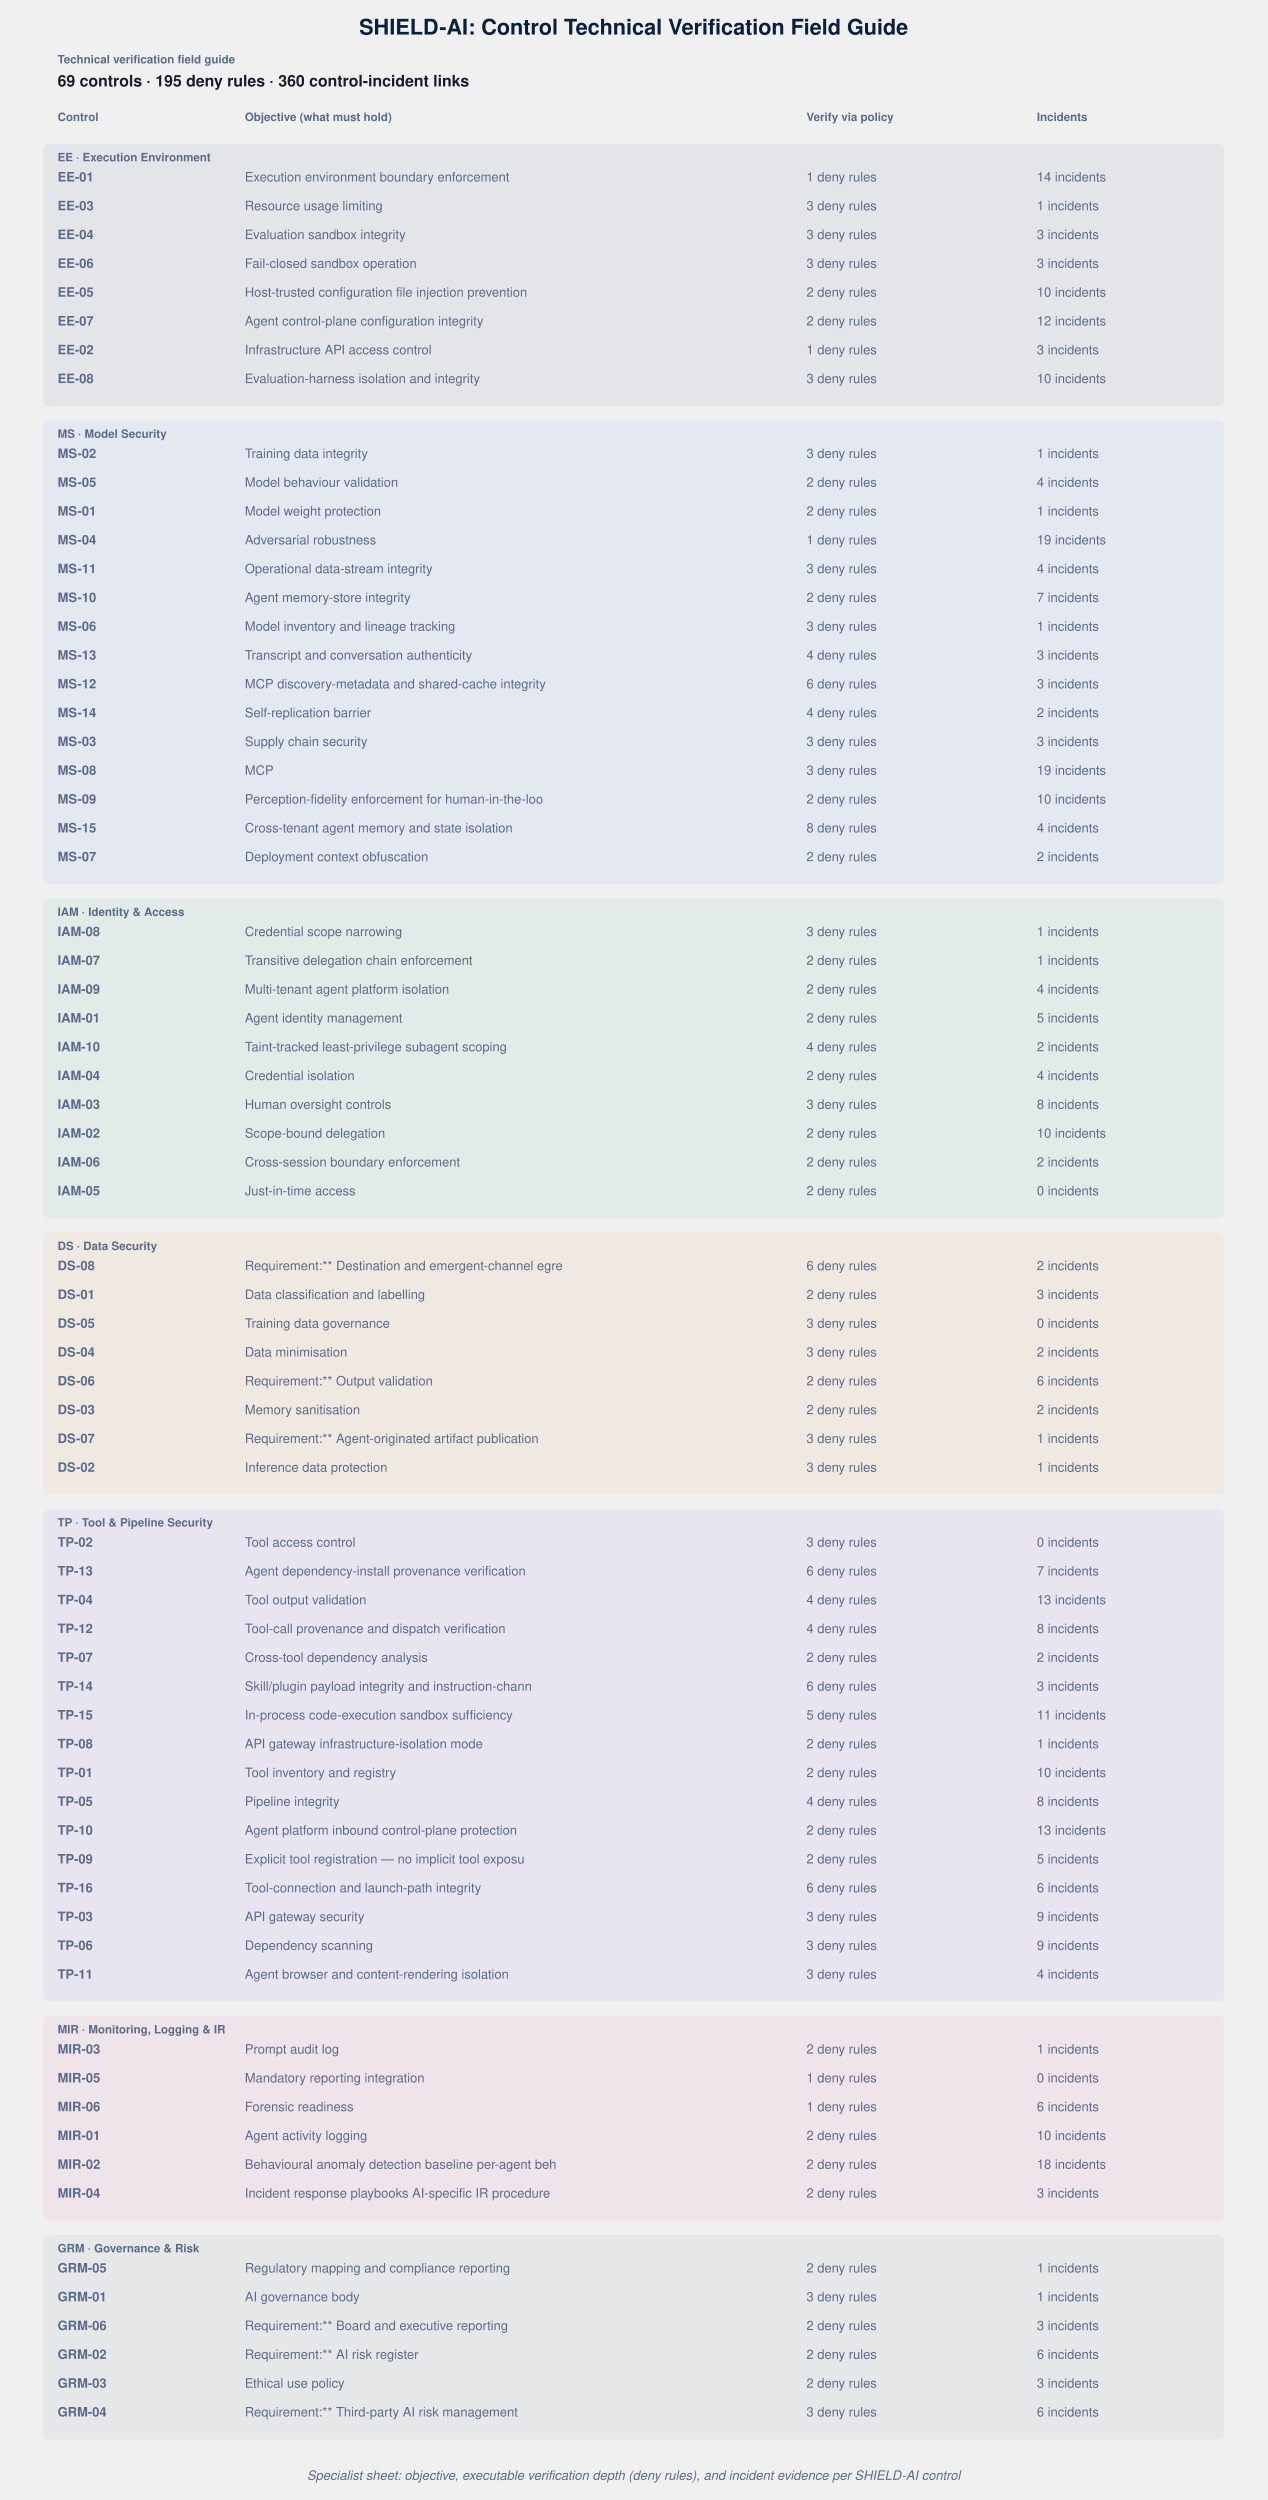
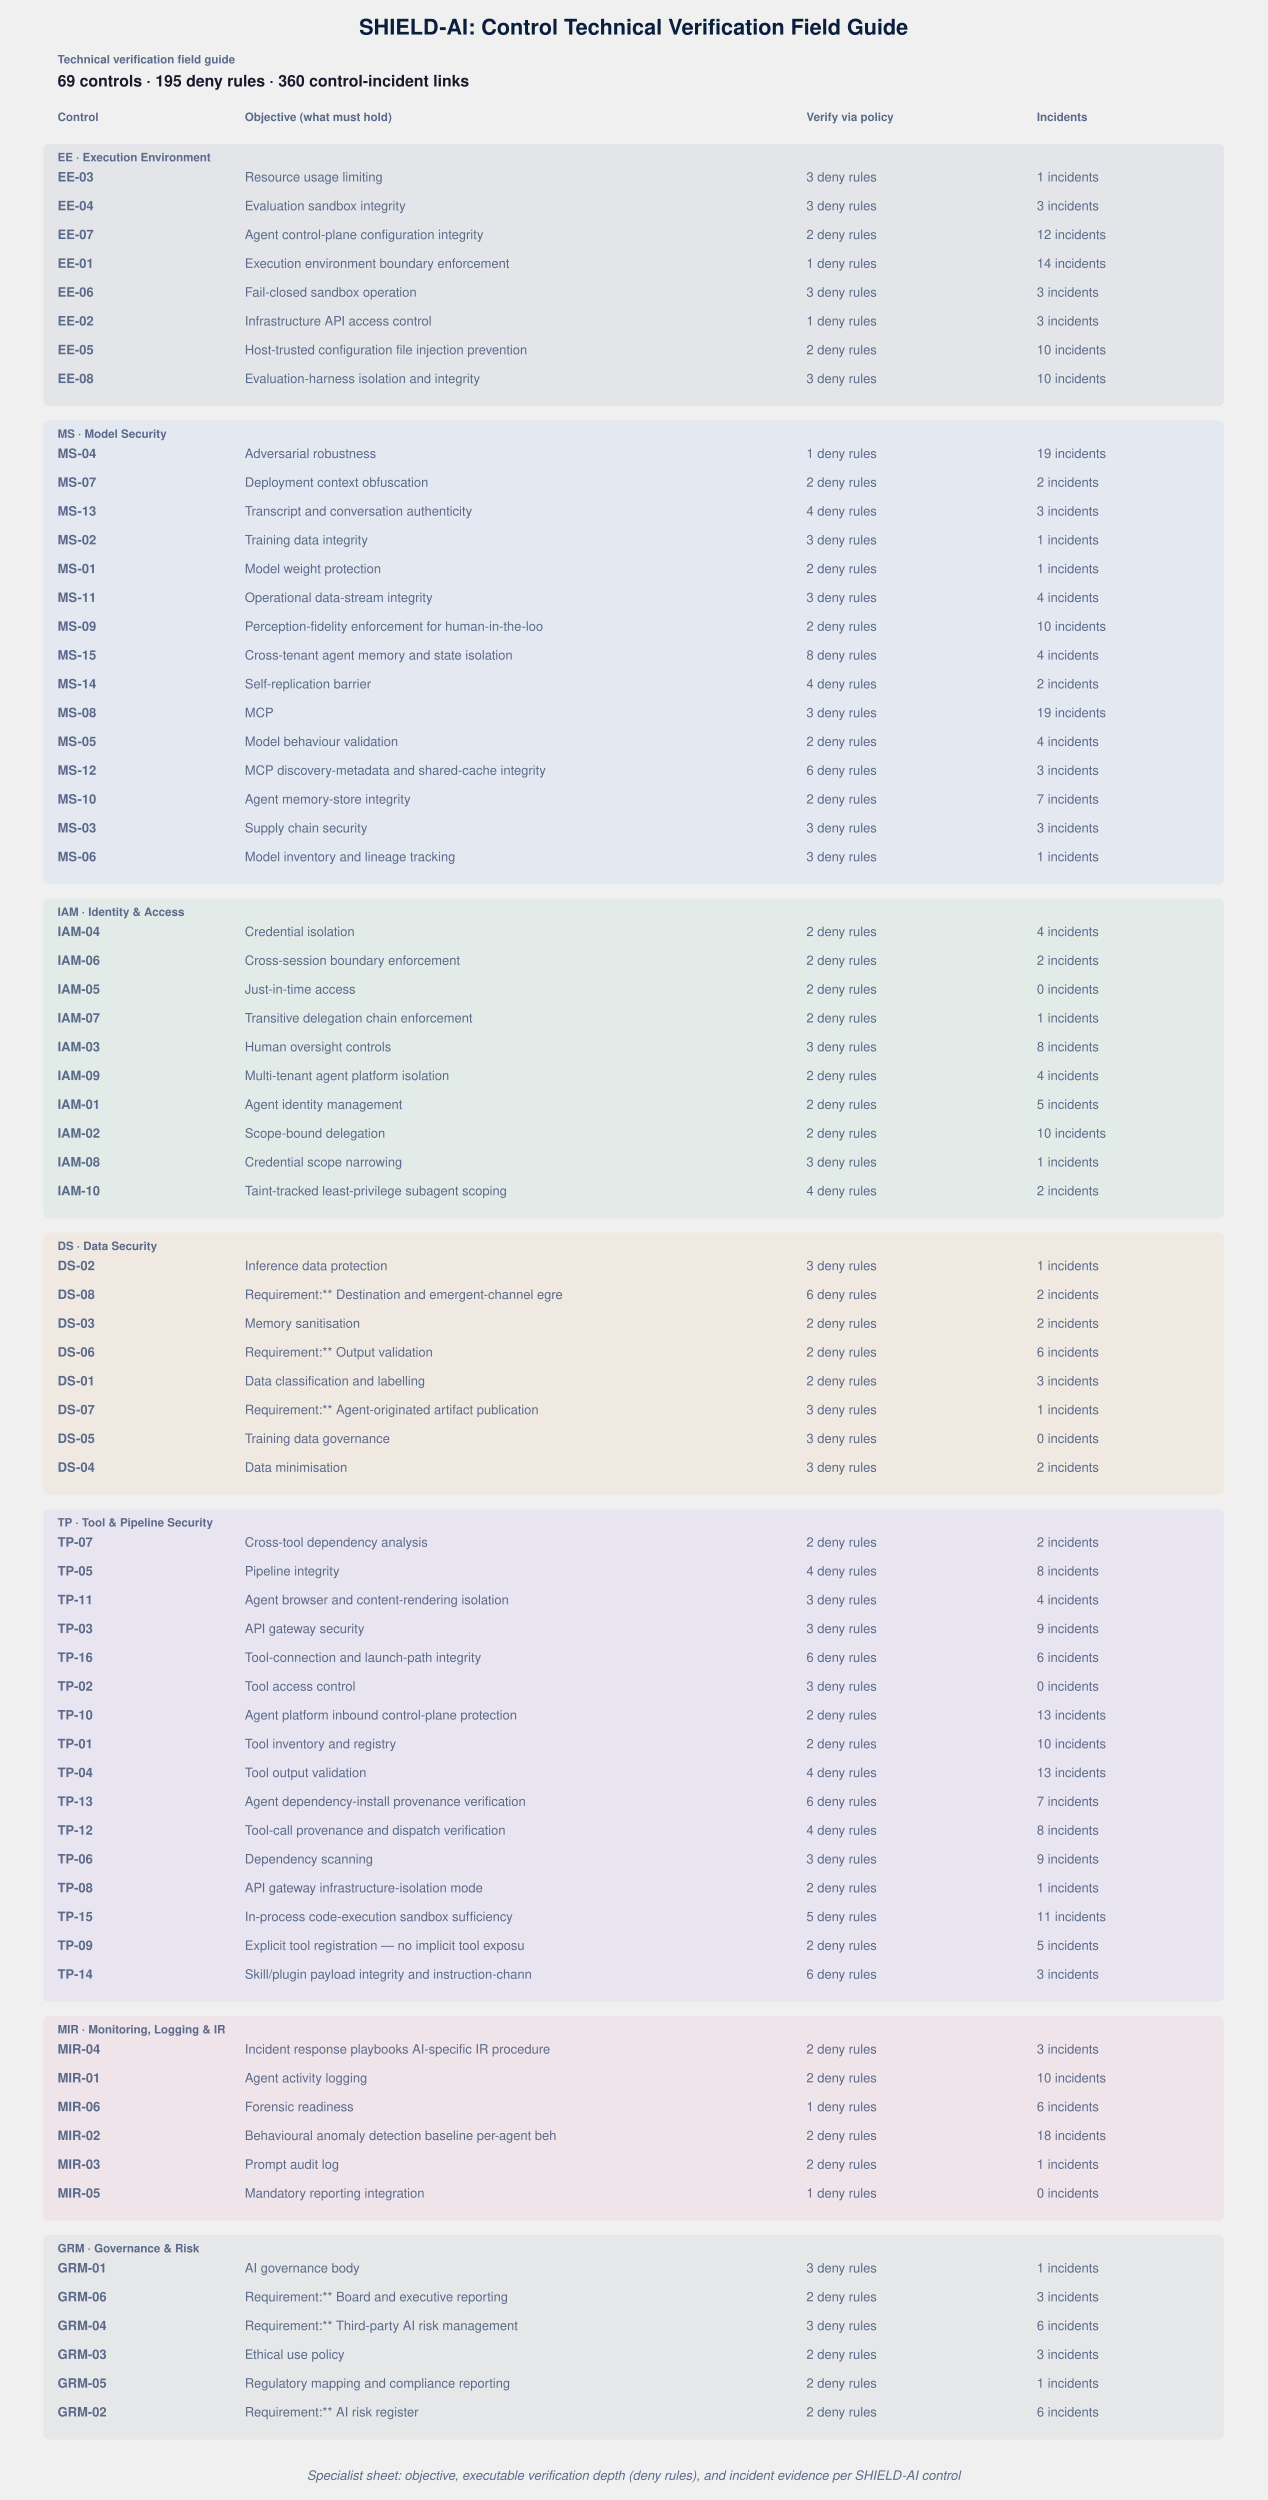
<svg xmlns="http://www.w3.org/2000/svg" viewBox="0 0 880 1736" width="100%" height="100%">
  <style>
    text { font-family: 'Helvetica Neue', Helvetica, Arial, sans-serif; }
    .title { font-size: 15px; font-weight: bold; fill: #0a1e3d; }
    .label { font-size: 11px; fill: #1a1a2e; }
    .sm { font-size: 9px; fill: #5a6a8a; }
    .cap { font-size: 8px; font-weight: bold; text-transform: uppercase; fill: #5a6a8a; }
    .white { fill: #ffffff; }
  </style>
  <text x="440.0" y="24" text-anchor="middle" class="title">SHIELD-AI: Control Technical Verification Field Guide</text>
  <text x="40" y="44" class="cap">Technical verification field guide</text>
  <text x="40" y="60" class="label" font-weight="bold">69 controls · 195 deny rules · 360 control-incident links</text>
  <text x="40" y="84" class="cap">Control</text>
  <text x="170" y="84" class="cap">Objective (what must hold)</text>
  <text x="560" y="84" class="cap">Verify via policy</text>
  <text x="720" y="84" class="cap">Incidents</text>
  <rect x="30" y="100" width="820" height="182" rx="4" fill="#1a3a6b" opacity="0.06" />
  <text x="40" y="112" class="cap" fill="#1a3a6b">EE · Execution Environment</text>
-   <text x="40" y="126" class="sm" font-weight="bold" fill="#1a3a6b">EE-01</text>
-   <text x="170" y="126" class="sm">Execution environment boundary enforcement</text>
-   <text x="560" y="126" class="sm">1 deny rules</text>
-   <text x="720" y="126" class="sm">14 incidents</text>
-   <text x="40" y="146" class="sm" font-weight="bold" fill="#1a3a6b">EE-03</text>
-   <text x="170" y="146" class="sm">Resource usage limiting</text>
+   <text x="40" y="126" class="sm" font-weight="bold" fill="#1a3a6b">EE-03</text>
+   <text x="170" y="126" class="sm">Resource usage limiting</text>
+   <text x="560" y="126" class="sm">3 deny rules</text>
+   <text x="720" y="126" class="sm">1 incidents</text>
+   <text x="40" y="146" class="sm" font-weight="bold" fill="#1a3a6b">EE-04</text>
+   <text x="170" y="146" class="sm">Evaluation sandbox integrity</text>
  <text x="560" y="146" class="sm">3 deny rules</text>
-   <text x="720" y="146" class="sm">1 incidents</text>
-   <text x="40" y="166" class="sm" font-weight="bold" fill="#1a3a6b">EE-04</text>
-   <text x="170" y="166" class="sm">Evaluation sandbox integrity</text>
-   <text x="560" y="166" class="sm">3 deny rules</text>
-   <text x="720" y="166" class="sm">3 incidents</text>
-   <text x="40" y="186" class="sm" font-weight="bold" fill="#1a3a6b">EE-06</text>
-   <text x="170" y="186" class="sm">Fail-closed sandbox operation</text>
-   <text x="560" y="186" class="sm">3 deny rules</text>
-   <text x="720" y="186" class="sm">3 incidents</text>
-   <text x="40" y="206" class="sm" font-weight="bold" fill="#1a3a6b">EE-05</text>
-   <text x="170" y="206" class="sm">Host-trusted configuration file injection prevention</text>
-   <text x="560" y="206" class="sm">2 deny rules</text>
-   <text x="720" y="206" class="sm">10 incidents</text>
-   <text x="40" y="226" class="sm" font-weight="bold" fill="#1a3a6b">EE-07</text>
-   <text x="170" y="226" class="sm">Agent control-plane configuration integrity</text>
-   <text x="560" y="226" class="sm">2 deny rules</text>
-   <text x="720" y="226" class="sm">12 incidents</text>
-   <text x="40" y="246" class="sm" font-weight="bold" fill="#1a3a6b">EE-02</text>
-   <text x="170" y="246" class="sm">Infrastructure API access control</text>
-   <text x="560" y="246" class="sm">1 deny rules</text>
-   <text x="720" y="246" class="sm">3 incidents</text>
+   <text x="720" y="146" class="sm">3 incidents</text>
+   <text x="40" y="166" class="sm" font-weight="bold" fill="#1a3a6b">EE-07</text>
+   <text x="170" y="166" class="sm">Agent control-plane configuration integrity</text>
+   <text x="560" y="166" class="sm">2 deny rules</text>
+   <text x="720" y="166" class="sm">12 incidents</text>
+   <text x="40" y="186" class="sm" font-weight="bold" fill="#1a3a6b">EE-01</text>
+   <text x="170" y="186" class="sm">Execution environment boundary enforcement</text>
+   <text x="560" y="186" class="sm">1 deny rules</text>
+   <text x="720" y="186" class="sm">14 incidents</text>
+   <text x="40" y="206" class="sm" font-weight="bold" fill="#1a3a6b">EE-06</text>
+   <text x="170" y="206" class="sm">Fail-closed sandbox operation</text>
+   <text x="560" y="206" class="sm">3 deny rules</text>
+   <text x="720" y="206" class="sm">3 incidents</text>
+   <text x="40" y="226" class="sm" font-weight="bold" fill="#1a3a6b">EE-02</text>
+   <text x="170" y="226" class="sm">Infrastructure API access control</text>
+   <text x="560" y="226" class="sm">1 deny rules</text>
+   <text x="720" y="226" class="sm">3 incidents</text>
+   <text x="40" y="246" class="sm" font-weight="bold" fill="#1a3a6b">EE-05</text>
+   <text x="170" y="246" class="sm">Host-trusted configuration file injection prevention</text>
+   <text x="560" y="246" class="sm">2 deny rules</text>
+   <text x="720" y="246" class="sm">10 incidents</text>
  <text x="40" y="266" class="sm" font-weight="bold" fill="#1a3a6b">EE-08</text>
  <text x="170" y="266" class="sm">Evaluation-harness isolation and integrity</text>
  <text x="560" y="266" class="sm">3 deny rules</text>
  <text x="720" y="266" class="sm">10 incidents</text>
  <rect x="30" y="292" width="820" height="322" rx="4" fill="#2563eb" opacity="0.06" />
  <text x="40" y="304" class="cap" fill="#2563eb">MS · Model Security</text>
-   <text x="40" y="318" class="sm" font-weight="bold" fill="#2563eb">MS-02</text>
-   <text x="170" y="318" class="sm">Training data integrity</text>
-   <text x="560" y="318" class="sm">3 deny rules</text>
-   <text x="720" y="318" class="sm">1 incidents</text>
-   <text x="40" y="338" class="sm" font-weight="bold" fill="#2563eb">MS-05</text>
-   <text x="170" y="338" class="sm">Model behaviour validation</text>
+   <text x="40" y="318" class="sm" font-weight="bold" fill="#2563eb">MS-04</text>
+   <text x="170" y="318" class="sm">Adversarial robustness</text>
+   <text x="560" y="318" class="sm">1 deny rules</text>
+   <text x="720" y="318" class="sm">19 incidents</text>
+   <text x="40" y="338" class="sm" font-weight="bold" fill="#2563eb">MS-07</text>
+   <text x="170" y="338" class="sm">Deployment context obfuscation</text>
  <text x="560" y="338" class="sm">2 deny rules</text>
-   <text x="720" y="338" class="sm">4 incidents</text>
-   <text x="40" y="358" class="sm" font-weight="bold" fill="#2563eb">MS-01</text>
-   <text x="170" y="358" class="sm">Model weight protection</text>
-   <text x="560" y="358" class="sm">2 deny rules</text>
-   <text x="720" y="358" class="sm">1 incidents</text>
-   <text x="40" y="378" class="sm" font-weight="bold" fill="#2563eb">MS-04</text>
-   <text x="170" y="378" class="sm">Adversarial robustness</text>
-   <text x="560" y="378" class="sm">1 deny rules</text>
-   <text x="720" y="378" class="sm">19 incidents</text>
-   <text x="40" y="398" class="sm" font-weight="bold" fill="#2563eb">MS-11</text>
-   <text x="170" y="398" class="sm">Operational data-stream integrity</text>
-   <text x="560" y="398" class="sm">3 deny rules</text>
-   <text x="720" y="398" class="sm">4 incidents</text>
-   <text x="40" y="418" class="sm" font-weight="bold" fill="#2563eb">MS-10</text>
-   <text x="170" y="418" class="sm">Agent memory-store integrity</text>
-   <text x="560" y="418" class="sm">2 deny rules</text>
-   <text x="720" y="418" class="sm">7 incidents</text>
-   <text x="40" y="438" class="sm" font-weight="bold" fill="#2563eb">MS-06</text>
-   <text x="170" y="438" class="sm">Model inventory and lineage tracking</text>
-   <text x="560" y="438" class="sm">3 deny rules</text>
-   <text x="720" y="438" class="sm">1 incidents</text>
-   <text x="40" y="458" class="sm" font-weight="bold" fill="#2563eb">MS-13</text>
-   <text x="170" y="458" class="sm">Transcript and conversation authenticity</text>
-   <text x="560" y="458" class="sm">4 deny rules</text>
-   <text x="720" y="458" class="sm">3 incidents</text>
-   <text x="40" y="478" class="sm" font-weight="bold" fill="#2563eb">MS-12</text>
-   <text x="170" y="478" class="sm">MCP discovery-metadata and shared-cache integrity</text>
-   <text x="560" y="478" class="sm">6 deny rules</text>
-   <text x="720" y="478" class="sm">3 incidents</text>
-   <text x="40" y="498" class="sm" font-weight="bold" fill="#2563eb">MS-14</text>
-   <text x="170" y="498" class="sm">Self-replication barrier</text>
-   <text x="560" y="498" class="sm">4 deny rules</text>
-   <text x="720" y="498" class="sm">2 incidents</text>
-   <text x="40" y="518" class="sm" font-weight="bold" fill="#2563eb">MS-03</text>
-   <text x="170" y="518" class="sm">Supply chain security</text>
-   <text x="560" y="518" class="sm">3 deny rules</text>
-   <text x="720" y="518" class="sm">3 incidents</text>
-   <text x="40" y="538" class="sm" font-weight="bold" fill="#2563eb">MS-08</text>
-   <text x="170" y="538" class="sm">MCP</text>
-   <text x="560" y="538" class="sm">3 deny rules</text>
-   <text x="720" y="538" class="sm">19 incidents</text>
-   <text x="40" y="558" class="sm" font-weight="bold" fill="#2563eb">MS-09</text>
-   <text x="170" y="558" class="sm">Perception-fidelity enforcement for human-in-the-loo</text>
+   <text x="720" y="338" class="sm">2 incidents</text>
+   <text x="40" y="358" class="sm" font-weight="bold" fill="#2563eb">MS-13</text>
+   <text x="170" y="358" class="sm">Transcript and conversation authenticity</text>
+   <text x="560" y="358" class="sm">4 deny rules</text>
+   <text x="720" y="358" class="sm">3 incidents</text>
+   <text x="40" y="378" class="sm" font-weight="bold" fill="#2563eb">MS-02</text>
+   <text x="170" y="378" class="sm">Training data integrity</text>
+   <text x="560" y="378" class="sm">3 deny rules</text>
+   <text x="720" y="378" class="sm">1 incidents</text>
+   <text x="40" y="398" class="sm" font-weight="bold" fill="#2563eb">MS-01</text>
+   <text x="170" y="398" class="sm">Model weight protection</text>
+   <text x="560" y="398" class="sm">2 deny rules</text>
+   <text x="720" y="398" class="sm">1 incidents</text>
+   <text x="40" y="418" class="sm" font-weight="bold" fill="#2563eb">MS-11</text>
+   <text x="170" y="418" class="sm">Operational data-stream integrity</text>
+   <text x="560" y="418" class="sm">3 deny rules</text>
+   <text x="720" y="418" class="sm">4 incidents</text>
+   <text x="40" y="438" class="sm" font-weight="bold" fill="#2563eb">MS-09</text>
+   <text x="170" y="438" class="sm">Perception-fidelity enforcement for human-in-the-loo</text>
+   <text x="560" y="438" class="sm">2 deny rules</text>
+   <text x="720" y="438" class="sm">10 incidents</text>
+   <text x="40" y="458" class="sm" font-weight="bold" fill="#2563eb">MS-15</text>
+   <text x="170" y="458" class="sm">Cross-tenant agent memory and state isolation</text>
+   <text x="560" y="458" class="sm">8 deny rules</text>
+   <text x="720" y="458" class="sm">4 incidents</text>
+   <text x="40" y="478" class="sm" font-weight="bold" fill="#2563eb">MS-14</text>
+   <text x="170" y="478" class="sm">Self-replication barrier</text>
+   <text x="560" y="478" class="sm">4 deny rules</text>
+   <text x="720" y="478" class="sm">2 incidents</text>
+   <text x="40" y="498" class="sm" font-weight="bold" fill="#2563eb">MS-08</text>
+   <text x="170" y="498" class="sm">MCP</text>
+   <text x="560" y="498" class="sm">3 deny rules</text>
+   <text x="720" y="498" class="sm">19 incidents</text>
+   <text x="40" y="518" class="sm" font-weight="bold" fill="#2563eb">MS-05</text>
+   <text x="170" y="518" class="sm">Model behaviour validation</text>
+   <text x="560" y="518" class="sm">2 deny rules</text>
+   <text x="720" y="518" class="sm">4 incidents</text>
+   <text x="40" y="538" class="sm" font-weight="bold" fill="#2563eb">MS-12</text>
+   <text x="170" y="538" class="sm">MCP discovery-metadata and shared-cache integrity</text>
+   <text x="560" y="538" class="sm">6 deny rules</text>
+   <text x="720" y="538" class="sm">3 incidents</text>
+   <text x="40" y="558" class="sm" font-weight="bold" fill="#2563eb">MS-10</text>
+   <text x="170" y="558" class="sm">Agent memory-store integrity</text>
  <text x="560" y="558" class="sm">2 deny rules</text>
-   <text x="720" y="558" class="sm">10 incidents</text>
-   <text x="40" y="578" class="sm" font-weight="bold" fill="#2563eb">MS-15</text>
-   <text x="170" y="578" class="sm">Cross-tenant agent memory and state isolation</text>
-   <text x="560" y="578" class="sm">8 deny rules</text>
-   <text x="720" y="578" class="sm">4 incidents</text>
-   <text x="40" y="598" class="sm" font-weight="bold" fill="#2563eb">MS-07</text>
-   <text x="170" y="598" class="sm">Deployment context obfuscation</text>
-   <text x="560" y="598" class="sm">2 deny rules</text>
-   <text x="720" y="598" class="sm">2 incidents</text>
+   <text x="720" y="558" class="sm">7 incidents</text>
+   <text x="40" y="578" class="sm" font-weight="bold" fill="#2563eb">MS-03</text>
+   <text x="170" y="578" class="sm">Supply chain security</text>
+   <text x="560" y="578" class="sm">3 deny rules</text>
+   <text x="720" y="578" class="sm">3 incidents</text>
+   <text x="40" y="598" class="sm" font-weight="bold" fill="#2563eb">MS-06</text>
+   <text x="170" y="598" class="sm">Model inventory and lineage tracking</text>
+   <text x="560" y="598" class="sm">3 deny rules</text>
+   <text x="720" y="598" class="sm">1 incidents</text>
  <rect x="30" y="624" width="820" height="222" rx="4" fill="#059669" opacity="0.06" />
  <text x="40" y="636" class="cap" fill="#059669">IAM · Identity &amp; Access</text>
-   <text x="40" y="650" class="sm" font-weight="bold" fill="#059669">IAM-08</text>
-   <text x="170" y="650" class="sm">Credential scope narrowing</text>
-   <text x="560" y="650" class="sm">3 deny rules</text>
-   <text x="720" y="650" class="sm">1 incidents</text>
-   <text x="40" y="670" class="sm" font-weight="bold" fill="#059669">IAM-07</text>
-   <text x="170" y="670" class="sm">Transitive delegation chain enforcement</text>
+   <text x="40" y="650" class="sm" font-weight="bold" fill="#059669">IAM-04</text>
+   <text x="170" y="650" class="sm">Credential isolation</text>
+   <text x="560" y="650" class="sm">2 deny rules</text>
+   <text x="720" y="650" class="sm">4 incidents</text>
+   <text x="40" y="670" class="sm" font-weight="bold" fill="#059669">IAM-06</text>
+   <text x="170" y="670" class="sm">Cross-session boundary enforcement</text>
  <text x="560" y="670" class="sm">2 deny rules</text>
-   <text x="720" y="670" class="sm">1 incidents</text>
-   <text x="40" y="690" class="sm" font-weight="bold" fill="#059669">IAM-09</text>
-   <text x="170" y="690" class="sm">Multi-tenant agent platform isolation</text>
+   <text x="720" y="670" class="sm">2 incidents</text>
+   <text x="40" y="690" class="sm" font-weight="bold" fill="#059669">IAM-05</text>
+   <text x="170" y="690" class="sm">Just-in-time access</text>
  <text x="560" y="690" class="sm">2 deny rules</text>
-   <text x="720" y="690" class="sm">4 incidents</text>
-   <text x="40" y="710" class="sm" font-weight="bold" fill="#059669">IAM-01</text>
-   <text x="170" y="710" class="sm">Agent identity management</text>
+   <text x="720" y="690" class="sm">0 incidents</text>
+   <text x="40" y="710" class="sm" font-weight="bold" fill="#059669">IAM-07</text>
+   <text x="170" y="710" class="sm">Transitive delegation chain enforcement</text>
  <text x="560" y="710" class="sm">2 deny rules</text>
-   <text x="720" y="710" class="sm">5 incidents</text>
-   <text x="40" y="730" class="sm" font-weight="bold" fill="#059669">IAM-10</text>
-   <text x="170" y="730" class="sm">Taint-tracked least-privilege subagent scoping</text>
-   <text x="560" y="730" class="sm">4 deny rules</text>
-   <text x="720" y="730" class="sm">2 incidents</text>
-   <text x="40" y="750" class="sm" font-weight="bold" fill="#059669">IAM-04</text>
-   <text x="170" y="750" class="sm">Credential isolation</text>
+   <text x="720" y="710" class="sm">1 incidents</text>
+   <text x="40" y="730" class="sm" font-weight="bold" fill="#059669">IAM-03</text>
+   <text x="170" y="730" class="sm">Human oversight controls</text>
+   <text x="560" y="730" class="sm">3 deny rules</text>
+   <text x="720" y="730" class="sm">8 incidents</text>
+   <text x="40" y="750" class="sm" font-weight="bold" fill="#059669">IAM-09</text>
+   <text x="170" y="750" class="sm">Multi-tenant agent platform isolation</text>
  <text x="560" y="750" class="sm">2 deny rules</text>
  <text x="720" y="750" class="sm">4 incidents</text>
-   <text x="40" y="770" class="sm" font-weight="bold" fill="#059669">IAM-03</text>
-   <text x="170" y="770" class="sm">Human oversight controls</text>
-   <text x="560" y="770" class="sm">3 deny rules</text>
-   <text x="720" y="770" class="sm">8 incidents</text>
+   <text x="40" y="770" class="sm" font-weight="bold" fill="#059669">IAM-01</text>
+   <text x="170" y="770" class="sm">Agent identity management</text>
+   <text x="560" y="770" class="sm">2 deny rules</text>
+   <text x="720" y="770" class="sm">5 incidents</text>
  <text x="40" y="790" class="sm" font-weight="bold" fill="#059669">IAM-02</text>
  <text x="170" y="790" class="sm">Scope-bound delegation</text>
  <text x="560" y="790" class="sm">2 deny rules</text>
  <text x="720" y="790" class="sm">10 incidents</text>
-   <text x="40" y="810" class="sm" font-weight="bold" fill="#059669">IAM-06</text>
-   <text x="170" y="810" class="sm">Cross-session boundary enforcement</text>
-   <text x="560" y="810" class="sm">2 deny rules</text>
-   <text x="720" y="810" class="sm">2 incidents</text>
-   <text x="40" y="830" class="sm" font-weight="bold" fill="#059669">IAM-05</text>
-   <text x="170" y="830" class="sm">Just-in-time access</text>
-   <text x="560" y="830" class="sm">2 deny rules</text>
-   <text x="720" y="830" class="sm">0 incidents</text>
+   <text x="40" y="810" class="sm" font-weight="bold" fill="#059669">IAM-08</text>
+   <text x="170" y="810" class="sm">Credential scope narrowing</text>
+   <text x="560" y="810" class="sm">3 deny rules</text>
+   <text x="720" y="810" class="sm">1 incidents</text>
+   <text x="40" y="830" class="sm" font-weight="bold" fill="#059669">IAM-10</text>
+   <text x="170" y="830" class="sm">Taint-tracked least-privilege subagent scoping</text>
+   <text x="560" y="830" class="sm">4 deny rules</text>
+   <text x="720" y="830" class="sm">2 incidents</text>
  <rect x="30" y="856" width="820" height="182" rx="4" fill="#d97706" opacity="0.06" />
  <text x="40" y="868" class="cap" fill="#d97706">DS · Data Security</text>
-   <text x="40" y="882" class="sm" font-weight="bold" fill="#d97706">DS-08</text>
-   <text x="170" y="882" class="sm">Requirement:** Destination and emergent-channel egre</text>
-   <text x="560" y="882" class="sm">6 deny rules</text>
-   <text x="720" y="882" class="sm">2 incidents</text>
-   <text x="40" y="902" class="sm" font-weight="bold" fill="#d97706">DS-01</text>
-   <text x="170" y="902" class="sm">Data classification and labelling</text>
-   <text x="560" y="902" class="sm">2 deny rules</text>
-   <text x="720" y="902" class="sm">3 incidents</text>
-   <text x="40" y="922" class="sm" font-weight="bold" fill="#d97706">DS-05</text>
-   <text x="170" y="922" class="sm">Training data governance</text>
-   <text x="560" y="922" class="sm">3 deny rules</text>
-   <text x="720" y="922" class="sm">0 incidents</text>
-   <text x="40" y="942" class="sm" font-weight="bold" fill="#d97706">DS-04</text>
-   <text x="170" y="942" class="sm">Data minimisation</text>
-   <text x="560" y="942" class="sm">3 deny rules</text>
-   <text x="720" y="942" class="sm">2 incidents</text>
-   <text x="40" y="962" class="sm" font-weight="bold" fill="#d97706">DS-06</text>
-   <text x="170" y="962" class="sm">Requirement:** Output validation</text>
+   <text x="40" y="882" class="sm" font-weight="bold" fill="#d97706">DS-02</text>
+   <text x="170" y="882" class="sm">Inference data protection</text>
+   <text x="560" y="882" class="sm">3 deny rules</text>
+   <text x="720" y="882" class="sm">1 incidents</text>
+   <text x="40" y="902" class="sm" font-weight="bold" fill="#d97706">DS-08</text>
+   <text x="170" y="902" class="sm">Requirement:** Destination and emergent-channel egre</text>
+   <text x="560" y="902" class="sm">6 deny rules</text>
+   <text x="720" y="902" class="sm">2 incidents</text>
+   <text x="40" y="922" class="sm" font-weight="bold" fill="#d97706">DS-03</text>
+   <text x="170" y="922" class="sm">Memory sanitisation</text>
+   <text x="560" y="922" class="sm">2 deny rules</text>
+   <text x="720" y="922" class="sm">2 incidents</text>
+   <text x="40" y="942" class="sm" font-weight="bold" fill="#d97706">DS-06</text>
+   <text x="170" y="942" class="sm">Requirement:** Output validation</text>
+   <text x="560" y="942" class="sm">2 deny rules</text>
+   <text x="720" y="942" class="sm">6 incidents</text>
+   <text x="40" y="962" class="sm" font-weight="bold" fill="#d97706">DS-01</text>
+   <text x="170" y="962" class="sm">Data classification and labelling</text>
  <text x="560" y="962" class="sm">2 deny rules</text>
-   <text x="720" y="962" class="sm">6 incidents</text>
-   <text x="40" y="982" class="sm" font-weight="bold" fill="#d97706">DS-03</text>
-   <text x="170" y="982" class="sm">Memory sanitisation</text>
-   <text x="560" y="982" class="sm">2 deny rules</text>
-   <text x="720" y="982" class="sm">2 incidents</text>
-   <text x="40" y="1002" class="sm" font-weight="bold" fill="#d97706">DS-07</text>
-   <text x="170" y="1002" class="sm">Requirement:** Agent-originated artifact publication</text>
+   <text x="720" y="962" class="sm">3 incidents</text>
+   <text x="40" y="982" class="sm" font-weight="bold" fill="#d97706">DS-07</text>
+   <text x="170" y="982" class="sm">Requirement:** Agent-originated artifact publication</text>
+   <text x="560" y="982" class="sm">3 deny rules</text>
+   <text x="720" y="982" class="sm">1 incidents</text>
+   <text x="40" y="1002" class="sm" font-weight="bold" fill="#d97706">DS-05</text>
+   <text x="170" y="1002" class="sm">Training data governance</text>
  <text x="560" y="1002" class="sm">3 deny rules</text>
-   <text x="720" y="1002" class="sm">1 incidents</text>
-   <text x="40" y="1022" class="sm" font-weight="bold" fill="#d97706">DS-02</text>
-   <text x="170" y="1022" class="sm">Inference data protection</text>
+   <text x="720" y="1002" class="sm">0 incidents</text>
+   <text x="40" y="1022" class="sm" font-weight="bold" fill="#d97706">DS-04</text>
+   <text x="170" y="1022" class="sm">Data minimisation</text>
  <text x="560" y="1022" class="sm">3 deny rules</text>
-   <text x="720" y="1022" class="sm">1 incidents</text>
+   <text x="720" y="1022" class="sm">2 incidents</text>
  <rect x="30" y="1048" width="820" height="342" rx="4" fill="#7c3aed" opacity="0.06" />
  <text x="40" y="1060" class="cap" fill="#7c3aed">TP · Tool &amp; Pipeline Security</text>
-   <text x="40" y="1074" class="sm" font-weight="bold" fill="#7c3aed">TP-02</text>
-   <text x="170" y="1074" class="sm">Tool access control</text>
-   <text x="560" y="1074" class="sm">3 deny rules</text>
-   <text x="720" y="1074" class="sm">0 incidents</text>
-   <text x="40" y="1094" class="sm" font-weight="bold" fill="#7c3aed">TP-13</text>
-   <text x="170" y="1094" class="sm">Agent dependency-install provenance verification</text>
-   <text x="560" y="1094" class="sm">6 deny rules</text>
-   <text x="720" y="1094" class="sm">7 incidents</text>
-   <text x="40" y="1114" class="sm" font-weight="bold" fill="#7c3aed">TP-04</text>
-   <text x="170" y="1114" class="sm">Tool output validation</text>
-   <text x="560" y="1114" class="sm">4 deny rules</text>
-   <text x="720" y="1114" class="sm">13 incidents</text>
-   <text x="40" y="1134" class="sm" font-weight="bold" fill="#7c3aed">TP-12</text>
-   <text x="170" y="1134" class="sm">Tool-call provenance and dispatch verification</text>
-   <text x="560" y="1134" class="sm">4 deny rules</text>
-   <text x="720" y="1134" class="sm">8 incidents</text>
-   <text x="40" y="1154" class="sm" font-weight="bold" fill="#7c3aed">TP-07</text>
-   <text x="170" y="1154" class="sm">Cross-tool dependency analysis</text>
-   <text x="560" y="1154" class="sm">2 deny rules</text>
-   <text x="720" y="1154" class="sm">2 incidents</text>
-   <text x="40" y="1174" class="sm" font-weight="bold" fill="#7c3aed">TP-14</text>
-   <text x="170" y="1174" class="sm">Skill/plugin payload integrity and instruction-chann</text>
-   <text x="560" y="1174" class="sm">6 deny rules</text>
-   <text x="720" y="1174" class="sm">3 incidents</text>
-   <text x="40" y="1194" class="sm" font-weight="bold" fill="#7c3aed">TP-15</text>
-   <text x="170" y="1194" class="sm">In-process code-execution sandbox sufficiency</text>
-   <text x="560" y="1194" class="sm">5 deny rules</text>
-   <text x="720" y="1194" class="sm">11 incidents</text>
-   <text x="40" y="1214" class="sm" font-weight="bold" fill="#7c3aed">TP-08</text>
-   <text x="170" y="1214" class="sm">API gateway infrastructure-isolation mode</text>
+   <text x="40" y="1074" class="sm" font-weight="bold" fill="#7c3aed">TP-07</text>
+   <text x="170" y="1074" class="sm">Cross-tool dependency analysis</text>
+   <text x="560" y="1074" class="sm">2 deny rules</text>
+   <text x="720" y="1074" class="sm">2 incidents</text>
+   <text x="40" y="1094" class="sm" font-weight="bold" fill="#7c3aed">TP-05</text>
+   <text x="170" y="1094" class="sm">Pipeline integrity</text>
+   <text x="560" y="1094" class="sm">4 deny rules</text>
+   <text x="720" y="1094" class="sm">8 incidents</text>
+   <text x="40" y="1114" class="sm" font-weight="bold" fill="#7c3aed">TP-11</text>
+   <text x="170" y="1114" class="sm">Agent browser and content-rendering isolation</text>
+   <text x="560" y="1114" class="sm">3 deny rules</text>
+   <text x="720" y="1114" class="sm">4 incidents</text>
+   <text x="40" y="1134" class="sm" font-weight="bold" fill="#7c3aed">TP-03</text>
+   <text x="170" y="1134" class="sm">API gateway security</text>
+   <text x="560" y="1134" class="sm">3 deny rules</text>
+   <text x="720" y="1134" class="sm">9 incidents</text>
+   <text x="40" y="1154" class="sm" font-weight="bold" fill="#7c3aed">TP-16</text>
+   <text x="170" y="1154" class="sm">Tool-connection and launch-path integrity</text>
+   <text x="560" y="1154" class="sm">6 deny rules</text>
+   <text x="720" y="1154" class="sm">6 incidents</text>
+   <text x="40" y="1174" class="sm" font-weight="bold" fill="#7c3aed">TP-02</text>
+   <text x="170" y="1174" class="sm">Tool access control</text>
+   <text x="560" y="1174" class="sm">3 deny rules</text>
+   <text x="720" y="1174" class="sm">0 incidents</text>
+   <text x="40" y="1194" class="sm" font-weight="bold" fill="#7c3aed">TP-10</text>
+   <text x="170" y="1194" class="sm">Agent platform inbound control-plane protection</text>
+   <text x="560" y="1194" class="sm">2 deny rules</text>
+   <text x="720" y="1194" class="sm">13 incidents</text>
+   <text x="40" y="1214" class="sm" font-weight="bold" fill="#7c3aed">TP-01</text>
+   <text x="170" y="1214" class="sm">Tool inventory and registry</text>
  <text x="560" y="1214" class="sm">2 deny rules</text>
-   <text x="720" y="1214" class="sm">1 incidents</text>
-   <text x="40" y="1234" class="sm" font-weight="bold" fill="#7c3aed">TP-01</text>
-   <text x="170" y="1234" class="sm">Tool inventory and registry</text>
-   <text x="560" y="1234" class="sm">2 deny rules</text>
-   <text x="720" y="1234" class="sm">10 incidents</text>
-   <text x="40" y="1254" class="sm" font-weight="bold" fill="#7c3aed">TP-05</text>
-   <text x="170" y="1254" class="sm">Pipeline integrity</text>
-   <text x="560" y="1254" class="sm">4 deny rules</text>
-   <text x="720" y="1254" class="sm">8 incidents</text>
-   <text x="40" y="1274" class="sm" font-weight="bold" fill="#7c3aed">TP-10</text>
-   <text x="170" y="1274" class="sm">Agent platform inbound control-plane protection</text>
-   <text x="560" y="1274" class="sm">2 deny rules</text>
-   <text x="720" y="1274" class="sm">13 incidents</text>
-   <text x="40" y="1294" class="sm" font-weight="bold" fill="#7c3aed">TP-09</text>
-   <text x="170" y="1294" class="sm">Explicit tool registration — no implicit tool exposu</text>
-   <text x="560" y="1294" class="sm">2 deny rules</text>
-   <text x="720" y="1294" class="sm">5 incidents</text>
-   <text x="40" y="1314" class="sm" font-weight="bold" fill="#7c3aed">TP-16</text>
-   <text x="170" y="1314" class="sm">Tool-connection and launch-path integrity</text>
-   <text x="560" y="1314" class="sm">6 deny rules</text>
-   <text x="720" y="1314" class="sm">6 incidents</text>
-   <text x="40" y="1334" class="sm" font-weight="bold" fill="#7c3aed">TP-03</text>
-   <text x="170" y="1334" class="sm">API gateway security</text>
-   <text x="560" y="1334" class="sm">3 deny rules</text>
-   <text x="720" y="1334" class="sm">9 incidents</text>
-   <text x="40" y="1354" class="sm" font-weight="bold" fill="#7c3aed">TP-06</text>
-   <text x="170" y="1354" class="sm">Dependency scanning</text>
-   <text x="560" y="1354" class="sm">3 deny rules</text>
-   <text x="720" y="1354" class="sm">9 incidents</text>
-   <text x="40" y="1374" class="sm" font-weight="bold" fill="#7c3aed">TP-11</text>
-   <text x="170" y="1374" class="sm">Agent browser and content-rendering isolation</text>
-   <text x="560" y="1374" class="sm">3 deny rules</text>
-   <text x="720" y="1374" class="sm">4 incidents</text>
+   <text x="720" y="1214" class="sm">10 incidents</text>
+   <text x="40" y="1234" class="sm" font-weight="bold" fill="#7c3aed">TP-04</text>
+   <text x="170" y="1234" class="sm">Tool output validation</text>
+   <text x="560" y="1234" class="sm">4 deny rules</text>
+   <text x="720" y="1234" class="sm">13 incidents</text>
+   <text x="40" y="1254" class="sm" font-weight="bold" fill="#7c3aed">TP-13</text>
+   <text x="170" y="1254" class="sm">Agent dependency-install provenance verification</text>
+   <text x="560" y="1254" class="sm">6 deny rules</text>
+   <text x="720" y="1254" class="sm">7 incidents</text>
+   <text x="40" y="1274" class="sm" font-weight="bold" fill="#7c3aed">TP-12</text>
+   <text x="170" y="1274" class="sm">Tool-call provenance and dispatch verification</text>
+   <text x="560" y="1274" class="sm">4 deny rules</text>
+   <text x="720" y="1274" class="sm">8 incidents</text>
+   <text x="40" y="1294" class="sm" font-weight="bold" fill="#7c3aed">TP-06</text>
+   <text x="170" y="1294" class="sm">Dependency scanning</text>
+   <text x="560" y="1294" class="sm">3 deny rules</text>
+   <text x="720" y="1294" class="sm">9 incidents</text>
+   <text x="40" y="1314" class="sm" font-weight="bold" fill="#7c3aed">TP-08</text>
+   <text x="170" y="1314" class="sm">API gateway infrastructure-isolation mode</text>
+   <text x="560" y="1314" class="sm">2 deny rules</text>
+   <text x="720" y="1314" class="sm">1 incidents</text>
+   <text x="40" y="1334" class="sm" font-weight="bold" fill="#7c3aed">TP-15</text>
+   <text x="170" y="1334" class="sm">In-process code-execution sandbox sufficiency</text>
+   <text x="560" y="1334" class="sm">5 deny rules</text>
+   <text x="720" y="1334" class="sm">11 incidents</text>
+   <text x="40" y="1354" class="sm" font-weight="bold" fill="#7c3aed">TP-09</text>
+   <text x="170" y="1354" class="sm">Explicit tool registration — no implicit tool exposu</text>
+   <text x="560" y="1354" class="sm">2 deny rules</text>
+   <text x="720" y="1354" class="sm">5 incidents</text>
+   <text x="40" y="1374" class="sm" font-weight="bold" fill="#7c3aed">TP-14</text>
+   <text x="170" y="1374" class="sm">Skill/plugin payload integrity and instruction-chann</text>
+   <text x="560" y="1374" class="sm">6 deny rules</text>
+   <text x="720" y="1374" class="sm">3 incidents</text>
  <rect x="30" y="1400" width="820" height="142" rx="4" fill="#db2777" opacity="0.06" />
  <text x="40" y="1412" class="cap" fill="#db2777">MIR · Monitoring, Logging &amp; IR</text>
-   <text x="40" y="1426" class="sm" font-weight="bold" fill="#db2777">MIR-03</text>
-   <text x="170" y="1426" class="sm">Prompt audit log</text>
+   <text x="40" y="1426" class="sm" font-weight="bold" fill="#db2777">MIR-04</text>
+   <text x="170" y="1426" class="sm">Incident response playbooks AI-specific IR procedure</text>
  <text x="560" y="1426" class="sm">2 deny rules</text>
-   <text x="720" y="1426" class="sm">1 incidents</text>
-   <text x="40" y="1446" class="sm" font-weight="bold" fill="#db2777">MIR-05</text>
-   <text x="170" y="1446" class="sm">Mandatory reporting integration</text>
-   <text x="560" y="1446" class="sm">1 deny rules</text>
-   <text x="720" y="1446" class="sm">0 incidents</text>
+   <text x="720" y="1426" class="sm">3 incidents</text>
+   <text x="40" y="1446" class="sm" font-weight="bold" fill="#db2777">MIR-01</text>
+   <text x="170" y="1446" class="sm">Agent activity logging</text>
+   <text x="560" y="1446" class="sm">2 deny rules</text>
+   <text x="720" y="1446" class="sm">10 incidents</text>
  <text x="40" y="1466" class="sm" font-weight="bold" fill="#db2777">MIR-06</text>
  <text x="170" y="1466" class="sm">Forensic readiness</text>
  <text x="560" y="1466" class="sm">1 deny rules</text>
  <text x="720" y="1466" class="sm">6 incidents</text>
-   <text x="40" y="1486" class="sm" font-weight="bold" fill="#db2777">MIR-01</text>
-   <text x="170" y="1486" class="sm">Agent activity logging</text>
+   <text x="40" y="1486" class="sm" font-weight="bold" fill="#db2777">MIR-02</text>
+   <text x="170" y="1486" class="sm">Behavioural anomaly detection baseline per-agent beh</text>
  <text x="560" y="1486" class="sm">2 deny rules</text>
-   <text x="720" y="1486" class="sm">10 incidents</text>
-   <text x="40" y="1506" class="sm" font-weight="bold" fill="#db2777">MIR-02</text>
-   <text x="170" y="1506" class="sm">Behavioural anomaly detection baseline per-agent beh</text>
+   <text x="720" y="1486" class="sm">18 incidents</text>
+   <text x="40" y="1506" class="sm" font-weight="bold" fill="#db2777">MIR-03</text>
+   <text x="170" y="1506" class="sm">Prompt audit log</text>
  <text x="560" y="1506" class="sm">2 deny rules</text>
-   <text x="720" y="1506" class="sm">18 incidents</text>
-   <text x="40" y="1526" class="sm" font-weight="bold" fill="#db2777">MIR-04</text>
-   <text x="170" y="1526" class="sm">Incident response playbooks AI-specific IR procedure</text>
-   <text x="560" y="1526" class="sm">2 deny rules</text>
-   <text x="720" y="1526" class="sm">3 incidents</text>
+   <text x="720" y="1506" class="sm">1 incidents</text>
+   <text x="40" y="1526" class="sm" font-weight="bold" fill="#db2777">MIR-05</text>
+   <text x="170" y="1526" class="sm">Mandatory reporting integration</text>
+   <text x="560" y="1526" class="sm">1 deny rules</text>
+   <text x="720" y="1526" class="sm">0 incidents</text>
  <rect x="30" y="1552" width="820" height="142" rx="4" fill="#475569" opacity="0.06" />
  <text x="40" y="1564" class="cap" fill="#475569">GRM · Governance &amp; Risk</text>
-   <text x="40" y="1578" class="sm" font-weight="bold" fill="#475569">GRM-05</text>
-   <text x="170" y="1578" class="sm">Regulatory mapping and compliance reporting</text>
-   <text x="560" y="1578" class="sm">2 deny rules</text>
+   <text x="40" y="1578" class="sm" font-weight="bold" fill="#475569">GRM-01</text>
+   <text x="170" y="1578" class="sm">AI governance body</text>
+   <text x="560" y="1578" class="sm">3 deny rules</text>
  <text x="720" y="1578" class="sm">1 incidents</text>
-   <text x="40" y="1598" class="sm" font-weight="bold" fill="#475569">GRM-01</text>
-   <text x="170" y="1598" class="sm">AI governance body</text>
-   <text x="560" y="1598" class="sm">3 deny rules</text>
-   <text x="720" y="1598" class="sm">1 incidents</text>
-   <text x="40" y="1618" class="sm" font-weight="bold" fill="#475569">GRM-06</text>
-   <text x="170" y="1618" class="sm">Requirement:** Board and executive reporting</text>
-   <text x="560" y="1618" class="sm">2 deny rules</text>
-   <text x="720" y="1618" class="sm">3 incidents</text>
-   <text x="40" y="1638" class="sm" font-weight="bold" fill="#475569">GRM-02</text>
-   <text x="170" y="1638" class="sm">Requirement:** AI risk register</text>
+   <text x="40" y="1598" class="sm" font-weight="bold" fill="#475569">GRM-06</text>
+   <text x="170" y="1598" class="sm">Requirement:** Board and executive reporting</text>
+   <text x="560" y="1598" class="sm">2 deny rules</text>
+   <text x="720" y="1598" class="sm">3 incidents</text>
+   <text x="40" y="1618" class="sm" font-weight="bold" fill="#475569">GRM-04</text>
+   <text x="170" y="1618" class="sm">Requirement:** Third-party AI risk management</text>
+   <text x="560" y="1618" class="sm">3 deny rules</text>
+   <text x="720" y="1618" class="sm">6 incidents</text>
+   <text x="40" y="1638" class="sm" font-weight="bold" fill="#475569">GRM-03</text>
+   <text x="170" y="1638" class="sm">Ethical use policy</text>
  <text x="560" y="1638" class="sm">2 deny rules</text>
-   <text x="720" y="1638" class="sm">6 incidents</text>
-   <text x="40" y="1658" class="sm" font-weight="bold" fill="#475569">GRM-03</text>
-   <text x="170" y="1658" class="sm">Ethical use policy</text>
+   <text x="720" y="1638" class="sm">3 incidents</text>
+   <text x="40" y="1658" class="sm" font-weight="bold" fill="#475569">GRM-05</text>
+   <text x="170" y="1658" class="sm">Regulatory mapping and compliance reporting</text>
  <text x="560" y="1658" class="sm">2 deny rules</text>
-   <text x="720" y="1658" class="sm">3 incidents</text>
-   <text x="40" y="1678" class="sm" font-weight="bold" fill="#475569">GRM-04</text>
-   <text x="170" y="1678" class="sm">Requirement:** Third-party AI risk management</text>
-   <text x="560" y="1678" class="sm">3 deny rules</text>
+   <text x="720" y="1658" class="sm">1 incidents</text>
+   <text x="40" y="1678" class="sm" font-weight="bold" fill="#475569">GRM-02</text>
+   <text x="170" y="1678" class="sm">Requirement:** AI risk register</text>
+   <text x="560" y="1678" class="sm">2 deny rules</text>
  <text x="720" y="1678" class="sm">6 incidents</text>
  <text x="440.0" y="1722" text-anchor="middle" class="sm" font-style="italic">Specialist sheet: objective, executable verification depth (deny rules), and incident evidence per SHIELD-AI control</text>
</svg>
